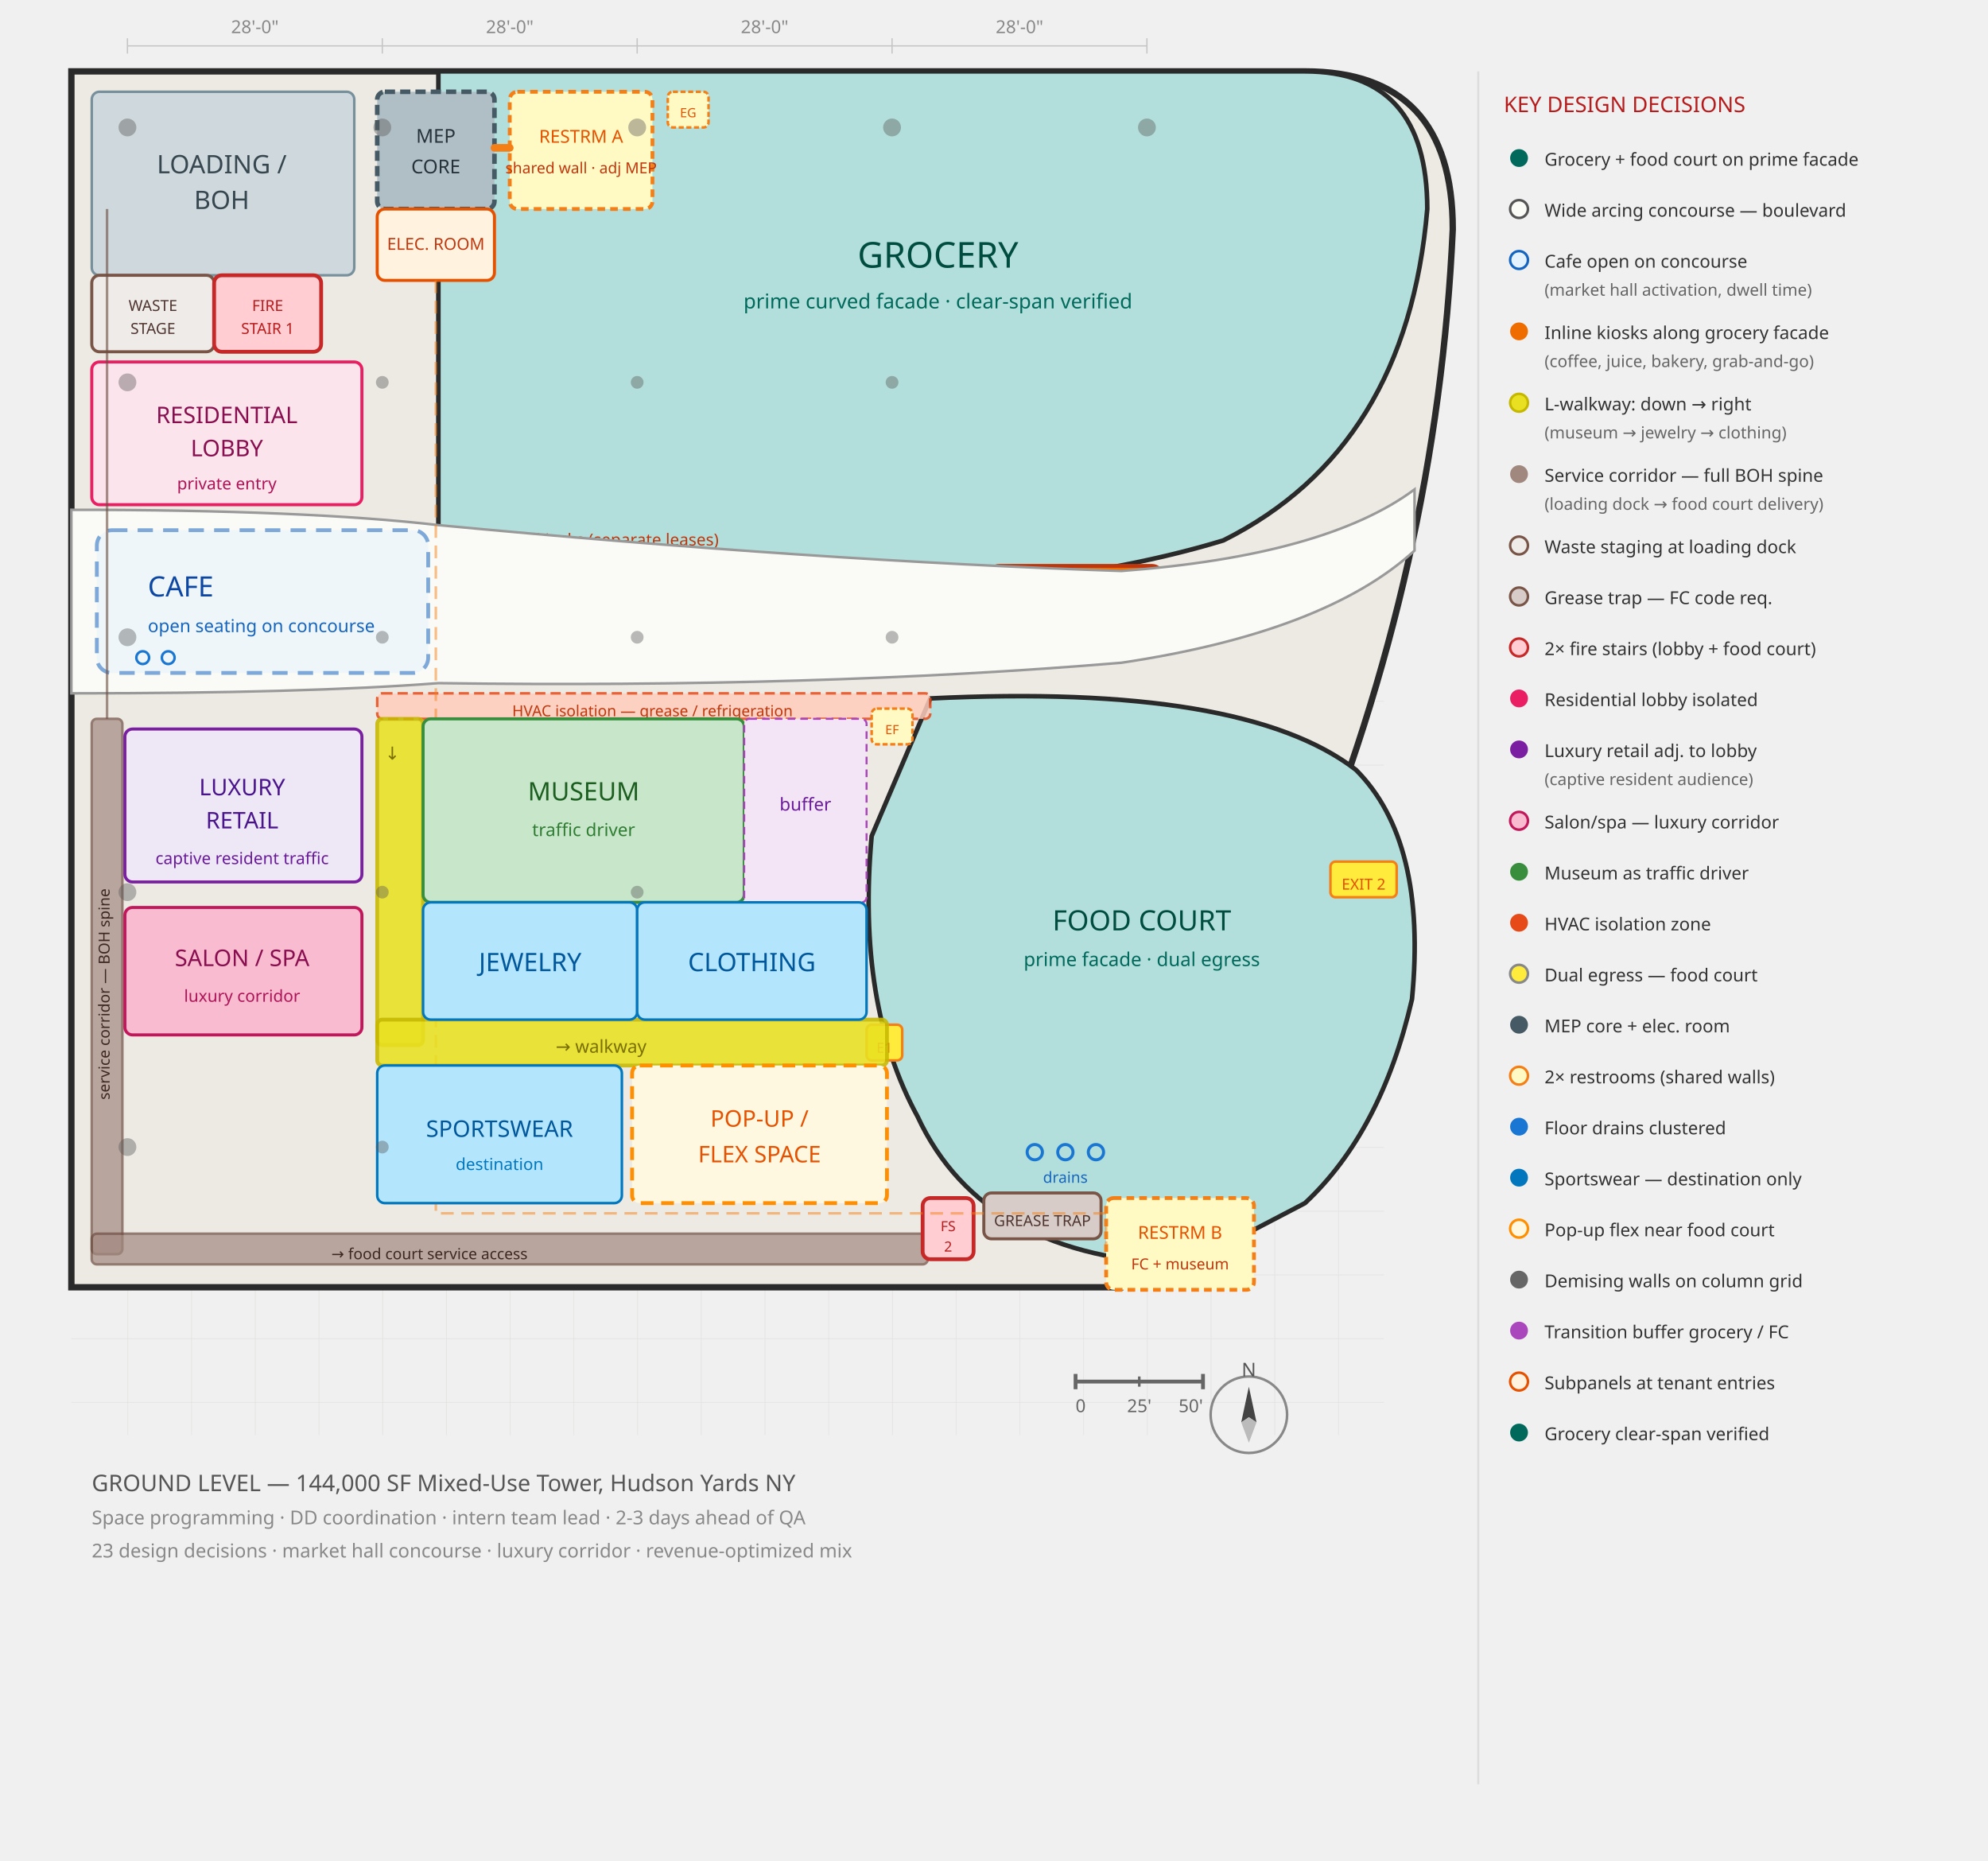
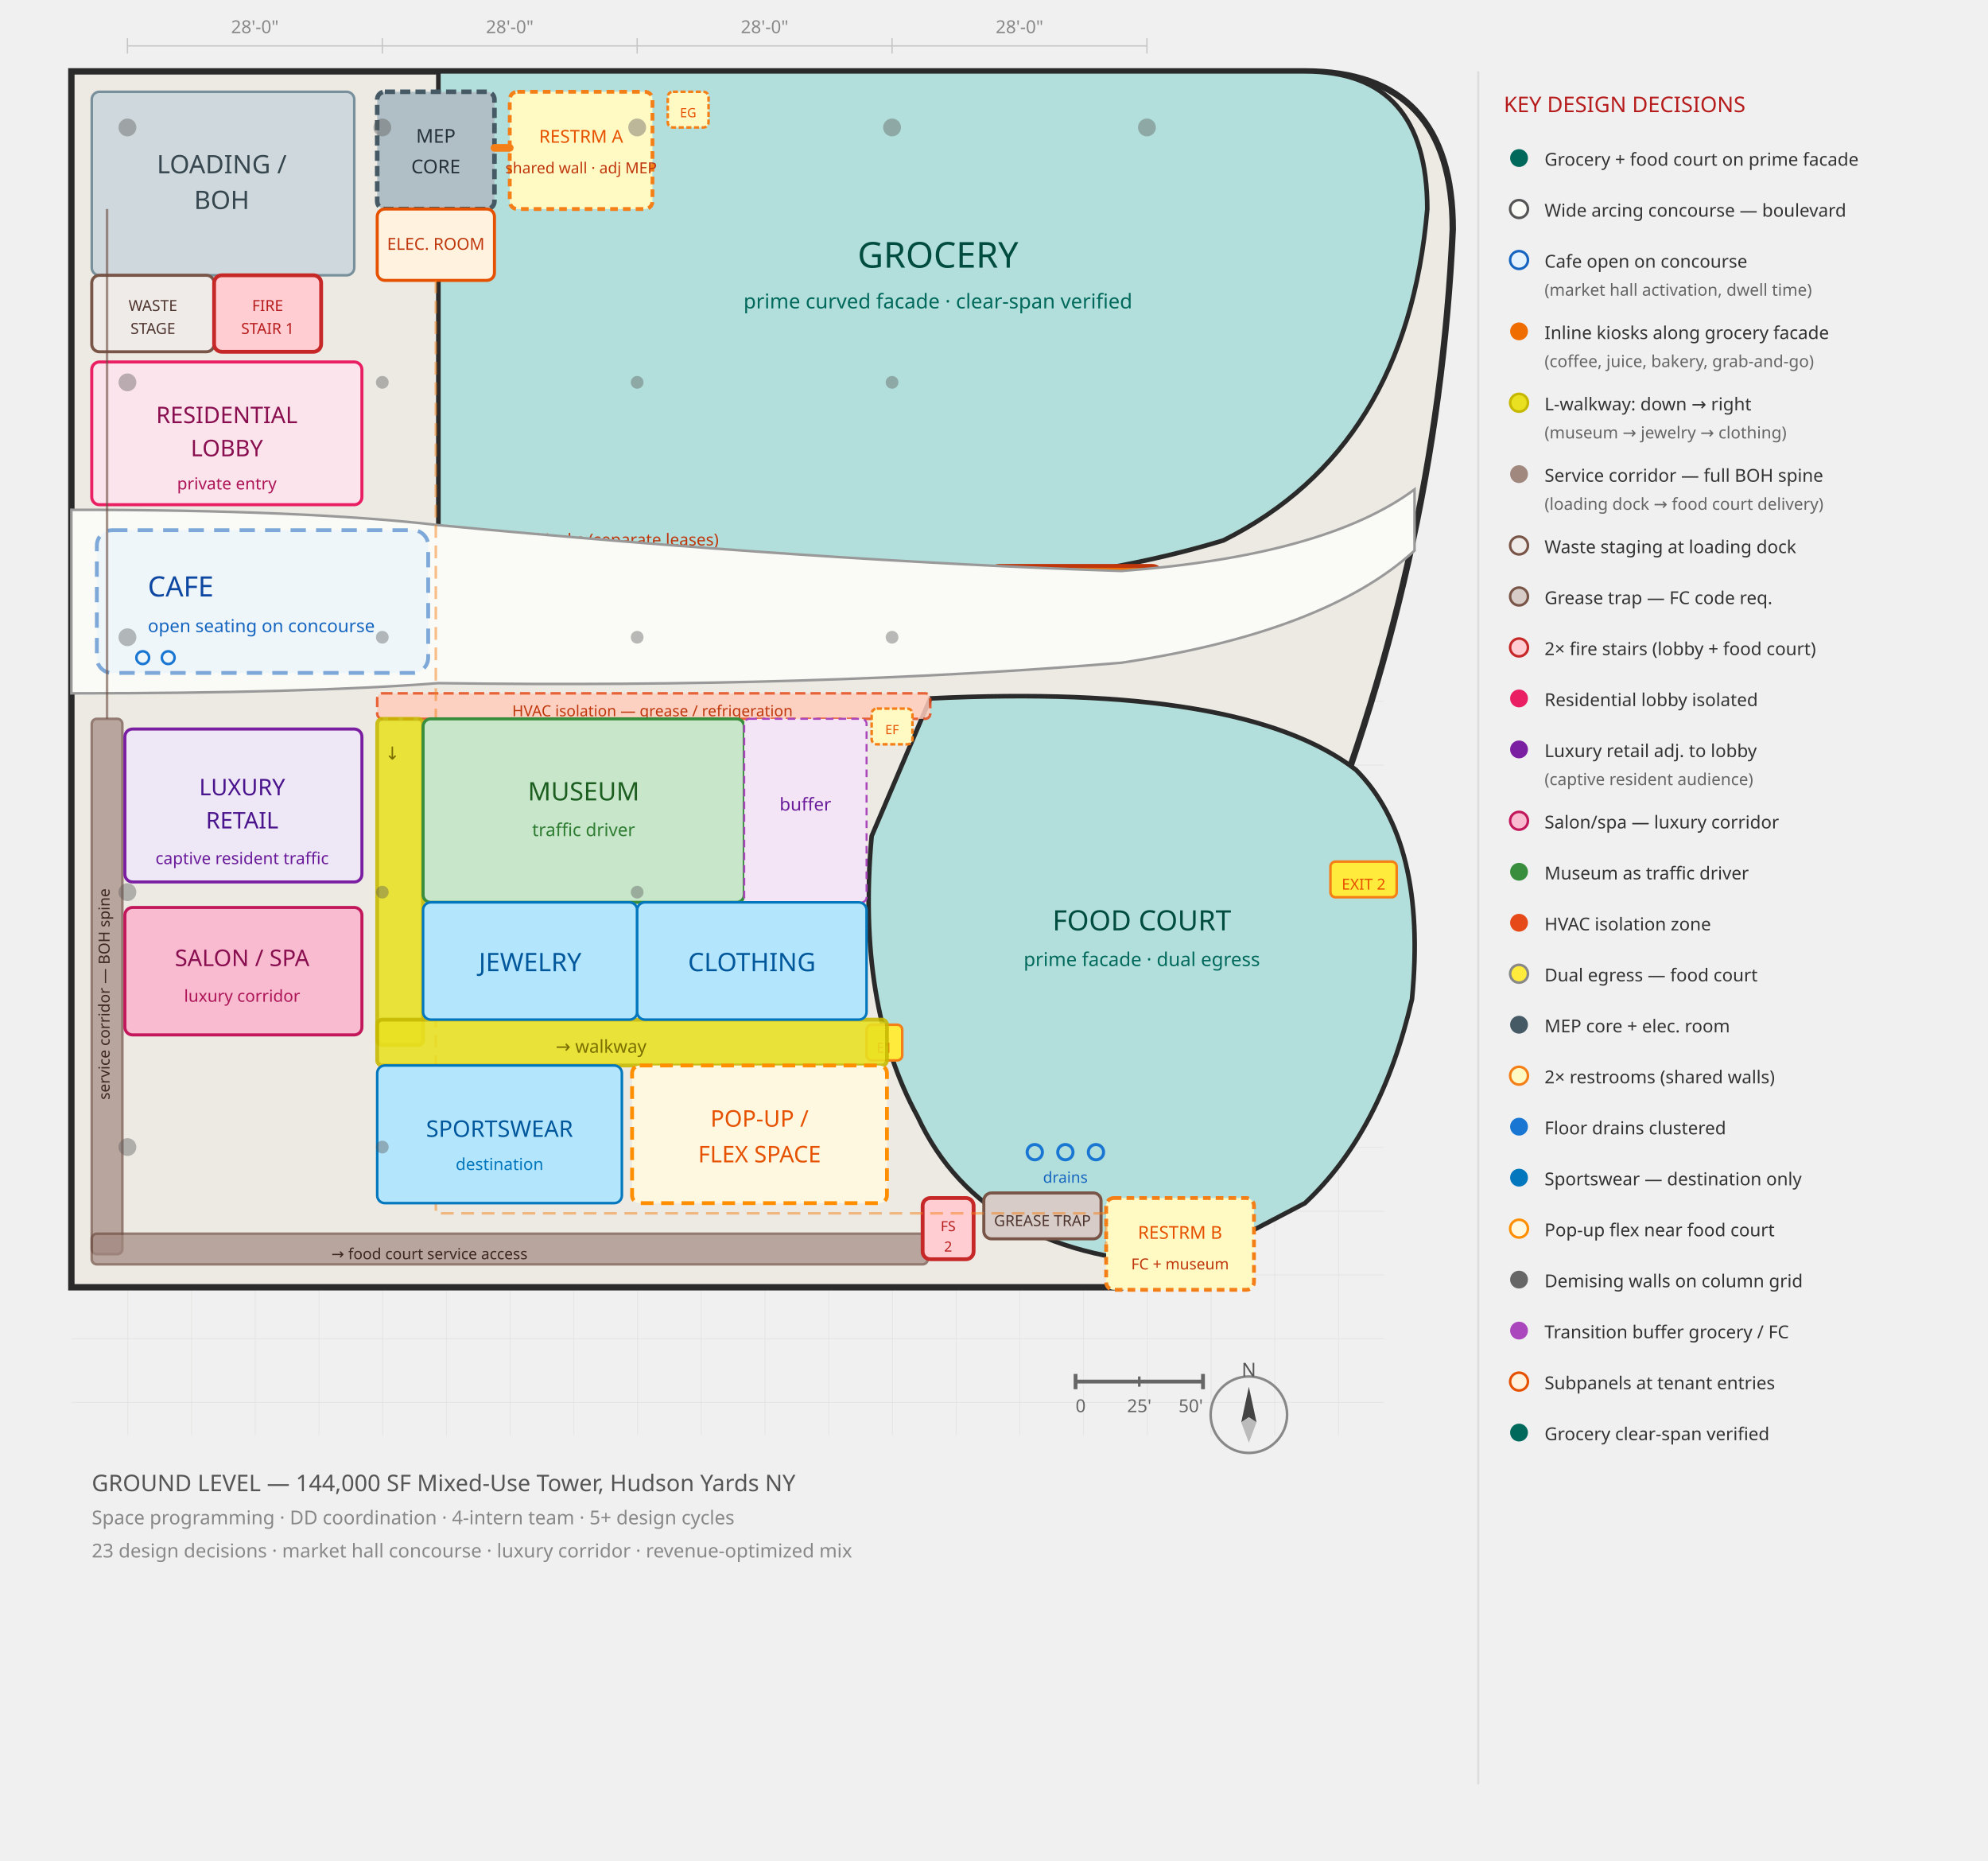
<svg xmlns="http://www.w3.org/2000/svg" width="780" height="730" viewBox="0 0 780 730">
  <defs>
    <pattern id="grid" width="25" height="25" patternUnits="userSpaceOnUse">
      <path d="M 25 0 L 0 0 0 25" fill="none" stroke="#b0aaa0" stroke-width="0.3" opacity="0.3" />
    </pattern>
  </defs>
  <rect x="28" y="28" width="515" height="535" fill="url(#grid)" />
  <path d="M28 28 L512 28 Q570 28 570 90 Q564 222 512 348 Q480 432 440 505 L28 505 Z" fill="#edeae4" stroke="#2a2a2a" stroke-width="2.5" />
  <path d="M172 28 L512 28 Q560 28 560 82 Q552 176 480 212 Q395 238 228 236 L172 232 Z" fill="#b2dfdb" stroke="#2a2a2a" stroke-width="1.8" />
  <text font-family="Sora, sans-serif" font-size="14" font-weight="500" text-anchor="middle" fill="#004d40" x="368" y="105">GROCERY</text>
  <text font-family="Sora, sans-serif" font-size="8" text-anchor="middle" fill="#00695c" x="368" y="121">prime curved facade · clear-span verified</text>
  <rect x="192" y="218" width="56" height="22" rx="4" fill="#ef6c00" stroke="#bf360c" stroke-width="1.5" />
  <text font-family="Sora, sans-serif" font-size="7" font-weight="500" text-anchor="middle" fill="#fff" x="220" y="233">COFFEE</text>
  <rect x="256" y="220" width="60" height="22" rx="4" fill="#ef6c00" stroke="#bf360c" stroke-width="1.5" />
  <text font-family="Sora, sans-serif" font-size="7" font-weight="500" text-anchor="middle" fill="#fff" x="286" y="235">JUICE BAR</text>
  <rect x="324" y="222" width="56" height="22" rx="4" fill="#ef6c00" stroke="#bf360c" stroke-width="1.5" />
  <text font-family="Sora, sans-serif" font-size="7" font-weight="500" text-anchor="middle" fill="#fff" x="352" y="237">BAKERY</text>
  <rect x="388" y="222" width="68" height="22" rx="4" fill="#ef6c00" stroke="#bf360c" stroke-width="1.5" />
  <text font-family="Sora, sans-serif" font-size="7" font-weight="500" text-anchor="middle" fill="#fff" x="422" y="237">GRAB &amp; GO</text>
  <text font-family="Sora, sans-serif" font-size="6.5" fill="#bf360c" x="192" y="214">inline kiosks (separate leases)</text>
  <path d="M28 200 Q120 200 172 206 Q320 220 440 224 Q520 218 555 192          L555 216 Q520 248 440 260 Q320 270 172 268 Q120 272 28 272 Z" fill="#fafaf6" stroke="#999" stroke-width="1" />
  <rect x="38" y="208" width="130" height="56" rx="6" fill="#e3f2fd" stroke="#1565c0" stroke-width="1.5" stroke-dasharray="6 4" opacity="0.55" />
  <text font-family="Sora, sans-serif" font-size="11" font-weight="500" fill="#0d47a1" x="58" y="234">CAFE</text>
  <text font-family="Sora, sans-serif" font-size="7" fill="#1565c0" x="58" y="248">open seating on concourse</text>
  <circle cx="56" cy="258" r="2.5" fill="none" stroke="#1976d2" stroke-width="1" />
  <circle cx="66" cy="258" r="2.5" fill="none" stroke="#1976d2" stroke-width="1" />
  <path d="M365 274 Q488 268 532 302 Q560 330 554 392 Q542 444 512 472 L466 496 Q386 494 360 438 Q336 394 342 328 Z" fill="#b2dfdb" stroke="#2a2a2a" stroke-width="1.8" />
  <text font-family="Sora, sans-serif" font-size="11" font-weight="500" text-anchor="middle" fill="#004d40" x="448" y="365">FOOD COURT</text>
  <text font-family="Sora, sans-serif" font-size="7.5" text-anchor="middle" fill="#00695c" x="448" y="379">prime facade · dual egress</text>
  <rect x="522" y="338" width="26" height="14" rx="2" fill="#ffeb3b" stroke="#f57f17" stroke-width="1" />
  <text font-family="Sora, sans-serif" font-size="6" font-weight="500" text-anchor="middle" fill="#e65100" x="535" y="349">EXIT 2</text>
  <rect x="340" y="402" width="14" height="14" rx="2" fill="#ffeb3b" stroke="#f57f17" stroke-width="1" />
  <text font-family="Sora, sans-serif" font-size="5.5" font-weight="500" text-anchor="middle" fill="#e65100" x="347" y="413">E1</text>
  <circle cx="406" cy="452" r="3" fill="none" stroke="#1976d2" stroke-width="1.2" />
  <circle cx="418" cy="452" r="3" fill="none" stroke="#1976d2" stroke-width="1.2" />
  <circle cx="430" cy="452" r="3" fill="none" stroke="#1976d2" stroke-width="1.2" />
  <text font-family="Sora, sans-serif" font-size="6" text-anchor="middle" fill="#1565c0" x="418" y="464">drains</text>
  <rect x="386" y="468" width="46" height="18" rx="3" fill="#d7ccc8" stroke="#795548" stroke-width="1.2" />
  <text font-family="Sora, sans-serif" font-size="6" font-weight="500" text-anchor="middle" fill="#4e342e" x="409" y="481">GREASE TRAP</text>
  <rect x="148" y="272" width="217" height="10" rx="2" fill="#ffccbc" stroke="#e64a19" stroke-width="1" stroke-dasharray="4 2" opacity="0.85" />
  <text font-family="Sora, sans-serif" font-size="6" font-weight="500" text-anchor="middle" fill="#bf360c" x="256" y="281">HVAC isolation — grease / refrigeration</text>
  <rect x="36" y="36" width="103" height="72" rx="3" fill="#cfd8dc" stroke="#78909c" stroke-width="1" />
  <text font-family="Sora, sans-serif" font-size="10" font-weight="500" text-anchor="middle" fill="#37474f" x="87" y="68">LOADING /</text>
  <text font-family="Sora, sans-serif" font-size="10" font-weight="500" text-anchor="middle" fill="#37474f" x="87" y="82">BOH</text>
  <rect x="36" y="108" width="48" height="30" rx="3" fill="#efebe9" stroke="#795548" stroke-width="1.2" />
  <text font-family="Sora, sans-serif" font-size="6" font-weight="500" text-anchor="middle" fill="#4e342e" x="60" y="122">WASTE</text>
  <text font-family="Sora, sans-serif" font-size="6" font-weight="500" text-anchor="middle" fill="#4e342e" x="60" y="131">STAGE</text>
  <rect x="84" y="108" width="42" height="30" rx="3" fill="#ffcdd2" stroke="#c62828" stroke-width="1.5" />
  <text font-family="Sora, sans-serif" font-size="6" font-weight="500" text-anchor="middle" fill="#b71c1c" x="105" y="122">FIRE</text>
  <text font-family="Sora, sans-serif" font-size="6" font-weight="500" text-anchor="middle" fill="#b71c1c" x="105" y="131">STAIR 1</text>
  <rect x="36" y="142" width="106" height="56" rx="3" fill="#fce4ec" stroke="#e91e63" stroke-width="1.2" />
  <text font-family="Sora, sans-serif" font-size="9" font-weight="500" text-anchor="middle" fill="#880e4f" x="89" y="166">RESIDENTIAL</text>
  <text font-family="Sora, sans-serif" font-size="9" font-weight="500" text-anchor="middle" fill="#880e4f" x="89" y="179">LOBBY</text>
  <text font-family="Sora, sans-serif" font-size="6.5" text-anchor="middle" fill="#ad1457" x="89" y="192">private entry</text>
  <rect x="36" y="282" width="12" height="210" rx="2" fill="#a1887f" stroke="#6d4c41" stroke-width="1" opacity="0.7" />
  <rect x="36" y="484" width="328" height="12" rx="2" fill="#a1887f" stroke="#6d4c41" stroke-width="1" opacity="0.7" />
  <text font-family="Sora, sans-serif" font-size="6" fill="#3e2723" transform="translate(43,390) rotate(-90)" text-anchor="middle">service corridor — BOH spine</text>
  <text font-family="Sora, sans-serif" font-size="6" fill="#3e2723" x="130" y="494">→ food court service access</text>
  <line x1="42" y1="82" x2="42" y2="282" stroke="#6d4c41" stroke-width="1" opacity="0.6" marker-end="url(#arr)" />
  <rect x="362" y="470" width="20" height="24" rx="3" fill="#ffcdd2" stroke="#c62828" stroke-width="1.5" />
  <text font-family="Sora, sans-serif" font-size="5.5" font-weight="500" text-anchor="middle" fill="#b71c1c" x="372" y="483">FS</text>
  <text font-family="Sora, sans-serif" font-size="5.5" font-weight="500" text-anchor="middle" fill="#b71c1c" x="372" y="491">2</text>
  <rect x="49" y="286" width="93" height="60" rx="3" fill="#ede7f6" stroke="#7b1fa2" stroke-width="1.2" />
  <text font-family="Sora, sans-serif" font-size="9" font-weight="500" text-anchor="middle" fill="#4a148c" x="95" y="312">LUXURY</text>
  <text font-family="Sora, sans-serif" font-size="9" font-weight="500" text-anchor="middle" fill="#4a148c" x="95" y="325">RETAIL</text>
  <text font-family="Sora, sans-serif" font-size="6.5" text-anchor="middle" fill="#6a1b9a" x="95" y="339">captive resident traffic</text>
  <rect x="49" y="356" width="93" height="50" rx="3" fill="#f8bbd0" stroke="#c2185b" stroke-width="1.2" />
  <text font-family="Sora, sans-serif" font-size="9" font-weight="500" text-anchor="middle" fill="#880e4f" x="95" y="379">SALON / SPA</text>
  <text font-family="Sora, sans-serif" font-size="6.5" text-anchor="middle" fill="#ad1457" x="95" y="393">luxury corridor</text>
  <rect x="148" y="36" width="46" height="46" rx="3" fill="#b0bec5" stroke="#455a64" stroke-width="1.8" stroke-dasharray="4 2" />
  <text font-family="Sora, sans-serif" font-size="7.5" font-weight="500" text-anchor="middle" fill="#263238" x="171" y="56">MEP</text>
  <text font-family="Sora, sans-serif" font-size="7.5" font-weight="500" text-anchor="middle" fill="#263238" x="171" y="68">CORE</text>
  <rect x="148" y="82" width="46" height="28" rx="3" fill="#fff3e0" stroke="#e65100" stroke-width="1.2" />
  <text font-family="Sora, sans-serif" font-size="6.5" font-weight="500" text-anchor="middle" fill="#bf360c" x="171" y="98">ELEC. ROOM</text>
  <rect x="200" y="36" width="56" height="46" rx="3" fill="#fff9c4" stroke="#f57f17" stroke-width="1.5" stroke-dasharray="3 2" />
  <text font-family="Sora, sans-serif" font-size="7" font-weight="500" text-anchor="middle" fill="#e65100" x="228" y="56">RESTRM A</text>
  <text font-family="Sora, sans-serif" font-size="6" text-anchor="middle" fill="#bf360c" x="228" y="68">shared wall · adj MEP</text>
  <line x1="194" y1="58" x2="200" y2="58" stroke="#f57f17" stroke-width="3" stroke-linecap="round" />
  <rect x="434" y="470" width="58" height="36" rx="3" fill="#fff9c4" stroke="#f57f17" stroke-width="1.5" stroke-dasharray="3 2" />
  <text font-family="Sora, sans-serif" font-size="7" font-weight="500" text-anchor="middle" fill="#e65100" x="463" y="486">RESTRM B</text>
  <text font-family="Sora, sans-serif" font-size="6" text-anchor="middle" fill="#bf360c" x="463" y="498">FC + museum</text>
  <path d="M171 110 L171 476 L434 476 L434 488" fill="none" stroke="#f57f17" stroke-width="1" stroke-dasharray="5 3" opacity="0.5" />
  <rect x="262" y="36" width="16" height="14" rx="2" fill="#fff9c4" stroke="#f57f17" stroke-width="1" stroke-dasharray="2 1" />
  <text font-family="Sora, sans-serif" font-size="5" text-anchor="middle" fill="#e65100" x="270" y="46">EG</text>
  <rect x="342" y="278" width="16" height="14" rx="2" fill="#fff9c4" stroke="#f57f17" stroke-width="1" stroke-dasharray="2 1" />
  <text font-family="Sora, sans-serif" font-size="5" text-anchor="middle" fill="#e65100" x="350" y="288">EF</text>
  <rect x="148" y="282" width="18" height="128" rx="2" fill="#e8e021" stroke="#c6b800" stroke-width="1.5" opacity="0.88" />
  <text font-family="Sora, sans-serif" font-size="7" font-weight="500" fill="#7a6f00" x="151" y="298">↓</text>
  <rect x="148" y="400" width="200" height="18" rx="2" fill="#e8e021" stroke="#c6b800" stroke-width="1.5" opacity="0.88" />
  <text font-family="Sora, sans-serif" font-size="7" font-weight="500" fill="#7a6f00" x="218" y="413">→ walkway</text>
  <rect x="166" y="282" width="126" height="72" rx="3" fill="#c8e6c9" stroke="#388e3c" stroke-width="1.2" />
  <text font-family="Sora, sans-serif" font-size="10" font-weight="500" text-anchor="middle" fill="#1b5e20" x="229" y="314">MUSEUM</text>
  <text font-family="Sora, sans-serif" font-size="7" text-anchor="middle" fill="#2e7d32" x="229" y="328">traffic driver</text>
  <rect x="292" y="282" width="48" height="72" rx="2" fill="#f3e5f5" stroke="#ab47bc" stroke-width="0.8" stroke-dasharray="3 2" />
  <text font-family="Sora, sans-serif" font-size="7" text-anchor="middle" fill="#6a1b9a" x="316" y="318">buffer</text>
  <rect x="166" y="354" width="84" height="46" rx="3" fill="#b3e5fc" stroke="#0277bd" stroke-width="1" />
  <text font-family="Sora, sans-serif" font-size="10" font-weight="500" text-anchor="middle" fill="#01579b" x="208" y="381">JEWELRY</text>
  <rect x="250" y="354" width="90" height="46" rx="3" fill="#b3e5fc" stroke="#0277bd" stroke-width="1" />
  <text font-family="Sora, sans-serif" font-size="10" font-weight="500" text-anchor="middle" fill="#01579b" x="295" y="381">CLOTHING</text>
  <rect x="148" y="418" width="96" height="54" rx="3" fill="#b3e5fc" stroke="#0277bd" stroke-width="1" />
  <text font-family="Sora, sans-serif" font-size="9" font-weight="500" text-anchor="middle" fill="#01579b" x="196" y="446">SPORTSWEAR</text>
  <text font-family="Sora, sans-serif" font-size="6.5" text-anchor="middle" fill="#0277bd" x="196" y="459">destination</text>
  <rect x="248" y="418" width="100" height="54" rx="3" fill="#fff8e1" stroke="#ff8f00" stroke-width="1.5" stroke-dasharray="5 3" />
  <text font-family="Sora, sans-serif" font-size="9" font-weight="500" text-anchor="middle" fill="#e65100" x="298" y="442">POP-UP /</text>
  <text font-family="Sora, sans-serif" font-size="9" font-weight="500" text-anchor="middle" fill="#e65100" x="298" y="456">FLEX SPACE</text>
  <g fill="#555" opacity="0.4">
    <circle cx="50" cy="50" r="3.5" />
    <circle cx="150" cy="50" r="3.5" />
    <circle cx="250" cy="50" r="3.5" />
    <circle cx="350" cy="50" r="3.5" />
    <circle cx="450" cy="50" r="3.5" />
    <circle cx="50" cy="150" r="3.5" />
    <circle cx="150" cy="150" r="2.5" />
    <circle cx="250" cy="150" r="2.5" />
    <circle cx="350" cy="150" r="2.5" />
    <circle cx="50" cy="250" r="3.5" />
    <circle cx="150" cy="250" r="2.5" />
    <circle cx="250" cy="250" r="2.5" />
    <circle cx="350" cy="250" r="2.5" />
    <circle cx="50" cy="350" r="3.5" />
    <circle cx="150" cy="350" r="2.5" />
    <circle cx="250" cy="350" r="2.5" />
    <circle cx="50" cy="450" r="3.5" />
    <circle cx="150" cy="450" r="2.5" />
  </g>
  <g stroke="#999" stroke-width="0.5" opacity="0.5">
    <line x1="50" y1="18" x2="150" y2="18" />
    <line x1="150" y1="18" x2="250" y2="18" />
    <line x1="250" y1="18" x2="350" y2="18" />
    <line x1="350" y1="18" x2="450" y2="18" />
    <line x1="50" y1="15" x2="50" y2="21" />
    <line x1="150" y1="15" x2="150" y2="21" />
    <line x1="250" y1="15" x2="250" y2="21" />
    <line x1="350" y1="15" x2="350" y2="21" />
    <line x1="450" y1="15" x2="450" y2="21" />
  </g>
  <text font-family="Sora, sans-serif" font-size="7" text-anchor="middle" fill="#888" x="100" y="13">28'-0"</text>
  <text font-family="Sora, sans-serif" font-size="7" text-anchor="middle" fill="#888" x="200" y="13">28'-0"</text>
  <text font-family="Sora, sans-serif" font-size="7" text-anchor="middle" fill="#888" x="300" y="13">28'-0"</text>
  <text font-family="Sora, sans-serif" font-size="7" text-anchor="middle" fill="#888" x="400" y="13">28'-0"</text>
  <g transform="translate(490,555)">
    <circle cx="0" cy="0" r="15" fill="none" stroke="#888" stroke-width="1" />
    <path d="M0 -11 L3 3 L0 1 L-3 3 Z" fill="#444" />
    <path d="M0 1 L3 3 L0 11 L-3 3 Z" fill="#bbb" />
    <text font-family="Sora, sans-serif" font-size="7.5" font-weight="500" text-anchor="middle" fill="#555" x="0" y="-15">N</text>
  </g>
  <g transform="translate(422,542)">
    <line x1="0" y1="0" x2="50" y2="0" stroke="#666" stroke-width="1.5" />
    <line x1="0" y1="-3" x2="0" y2="3" stroke="#666" stroke-width="1.5" />
    <line x1="25" y1="-2" x2="25" y2="2" stroke="#666" stroke-width="1" />
    <line x1="50" y1="-3" x2="50" y2="3" stroke="#666" stroke-width="1.5" />
    <text font-family="Sora, sans-serif" font-size="7" fill="#666" x="0" y="12">0</text>
    <text font-family="Sora, sans-serif" font-size="7" text-anchor="middle" fill="#666" x="25" y="12">25'</text>
    <text font-family="Sora, sans-serif" font-size="7" text-anchor="end" fill="#666" x="50" y="12">50'</text>
  </g>
  <line x1="580" y1="28" x2="580" y2="700" stroke="#ddd" stroke-width="0.8" />
  <text font-family="Sora, sans-serif" font-size="8.5" font-weight="500" fill="#b71c1c" x="590" y="44">KEY DESIGN DECISIONS</text>
  <g font-family="Sora, sans-serif" font-size="7" fill="#333">
    <circle cx="596" cy="62" r="3.5" fill="#00695c" />
    <text x="606" y="65">Grocery + food court on prime facade</text>
    <circle cx="596" cy="82" r="3.5" fill="#fafaf6" stroke="#555" stroke-width="1" />
    <text x="606" y="85">Wide arcing concourse — boulevard</text>
    <circle cx="596" cy="102" r="3.5" fill="#e3f2fd" stroke="#1565c0" stroke-width="1" />
    <text x="606" y="105">Cafe open on concourse</text>
    <text font-size="6.5" fill="#666" x="606" y="116">(market hall activation, dwell time)</text>
    <circle cx="596" cy="130" r="3.5" fill="#ef6c00" />
    <text x="606" y="133">Inline kiosks along grocery facade</text>
    <text font-size="6.5" fill="#666" x="606" y="144">(coffee, juice, bakery, grab-and-go)</text>
    <circle cx="596" cy="158" r="3.5" fill="#e8e021" stroke="#c6b800" stroke-width="1" />
    <text x="606" y="161">L-walkway: down → right</text>
    <text font-size="6.5" fill="#666" x="606" y="172">(museum → jewelry → clothing)</text>
    <circle cx="596" cy="186" r="3.5" fill="#a1887f" />
    <text x="606" y="189">Service corridor — full BOH spine</text>
    <text font-size="6.5" fill="#666" x="606" y="200">(loading dock → food court delivery)</text>
    <circle cx="596" cy="214" r="3.5" fill="#efebe9" stroke="#795548" stroke-width="1" />
    <text x="606" y="217">Waste staging at loading dock</text>
    <circle cx="596" cy="234" r="3.5" fill="#d7ccc8" stroke="#795548" stroke-width="1" />
    <text x="606" y="237">Grease trap — FC code req.</text>
    <circle cx="596" cy="254" r="3.5" fill="#ffcdd2" stroke="#c62828" stroke-width="1" />
    <text x="606" y="257">2× fire stairs (lobby + food court)</text>
    <circle cx="596" cy="274" r="3.5" fill="#e91e63" />
    <text x="606" y="277">Residential lobby isolated</text>
    <circle cx="596" cy="294" r="3.5" fill="#7b1fa2" />
    <text x="606" y="297">Luxury retail adj. to lobby</text>
    <text font-size="6.5" fill="#666" x="606" y="308">(captive resident audience)</text>
    <circle cx="596" cy="322" r="3.5" fill="#f8bbd0" stroke="#c2185b" stroke-width="1" />
    <text x="606" y="325">Salon/spa — luxury corridor</text>
    <circle cx="596" cy="342" r="3.5" fill="#388e3c" />
    <text x="606" y="345">Museum as traffic driver</text>
    <circle cx="596" cy="362" r="3.5" fill="#e64a19" />
    <text x="606" y="365">HVAC isolation zone</text>
    <circle cx="596" cy="382" r="3.5" fill="#ffeb3b" stroke="#888" stroke-width="1" />
    <text x="606" y="385">Dual egress — food court</text>
    <circle cx="596" cy="402" r="3.5" fill="#455a64" />
    <text x="606" y="405">MEP core + elec. room</text>
    <circle cx="596" cy="422" r="3.5" fill="#fff9c4" stroke="#f57f17" stroke-width="1" />
    <text x="606" y="425">2× restrooms (shared walls)</text>
    <circle cx="596" cy="442" r="3.5" fill="#1976d2" />
    <text x="606" y="445">Floor drains clustered</text>
    <circle cx="596" cy="462" r="3.5" fill="#0277bd" />
    <text x="606" y="465">Sportswear — destination only</text>
    <circle cx="596" cy="482" r="3.5" fill="#fff8e1" stroke="#ff8f00" stroke-width="1" />
    <text x="606" y="485">Pop-up flex near food court</text>
    <circle cx="596" cy="502" r="3.5" fill="#666" />
    <text x="606" y="505">Demising walls on column grid</text>
    <circle cx="596" cy="522" r="3.5" fill="#ab47bc" />
    <text x="606" y="525">Transition buffer grocery / FC</text>
    <circle cx="596" cy="542" r="3.5" fill="#fff3e0" stroke="#e65100" stroke-width="1" />
    <text x="606" y="545">Subpanels at tenant entries</text>
    <circle cx="596" cy="562" r="3.5" fill="#00695c" />
    <text x="606" y="565">Grocery clear-span verified</text>
  </g>
  <text font-family="Sora, sans-serif" font-size="9" font-weight="500" fill="#555" x="36" y="585">GROUND LEVEL — 144,000 SF Mixed-Use Tower, Hudson Yards NY</text>
-   <text font-family="Sora, sans-serif" font-size="7.5" fill="#888" x="36" y="598">Space programming · DD coordination · intern team lead · 2-3 days ahead of QA</text>
+   <text font-family="Sora, sans-serif" font-size="7.5" fill="#888" x="36" y="598">Space programming · DD coordination · 4-intern team · 5+ design cycles</text>
  <text font-family="Sora, sans-serif" font-size="7.5" fill="#888" x="36" y="611">23 design decisions · market hall concourse · luxury corridor · revenue-optimized mix</text>
</svg>
